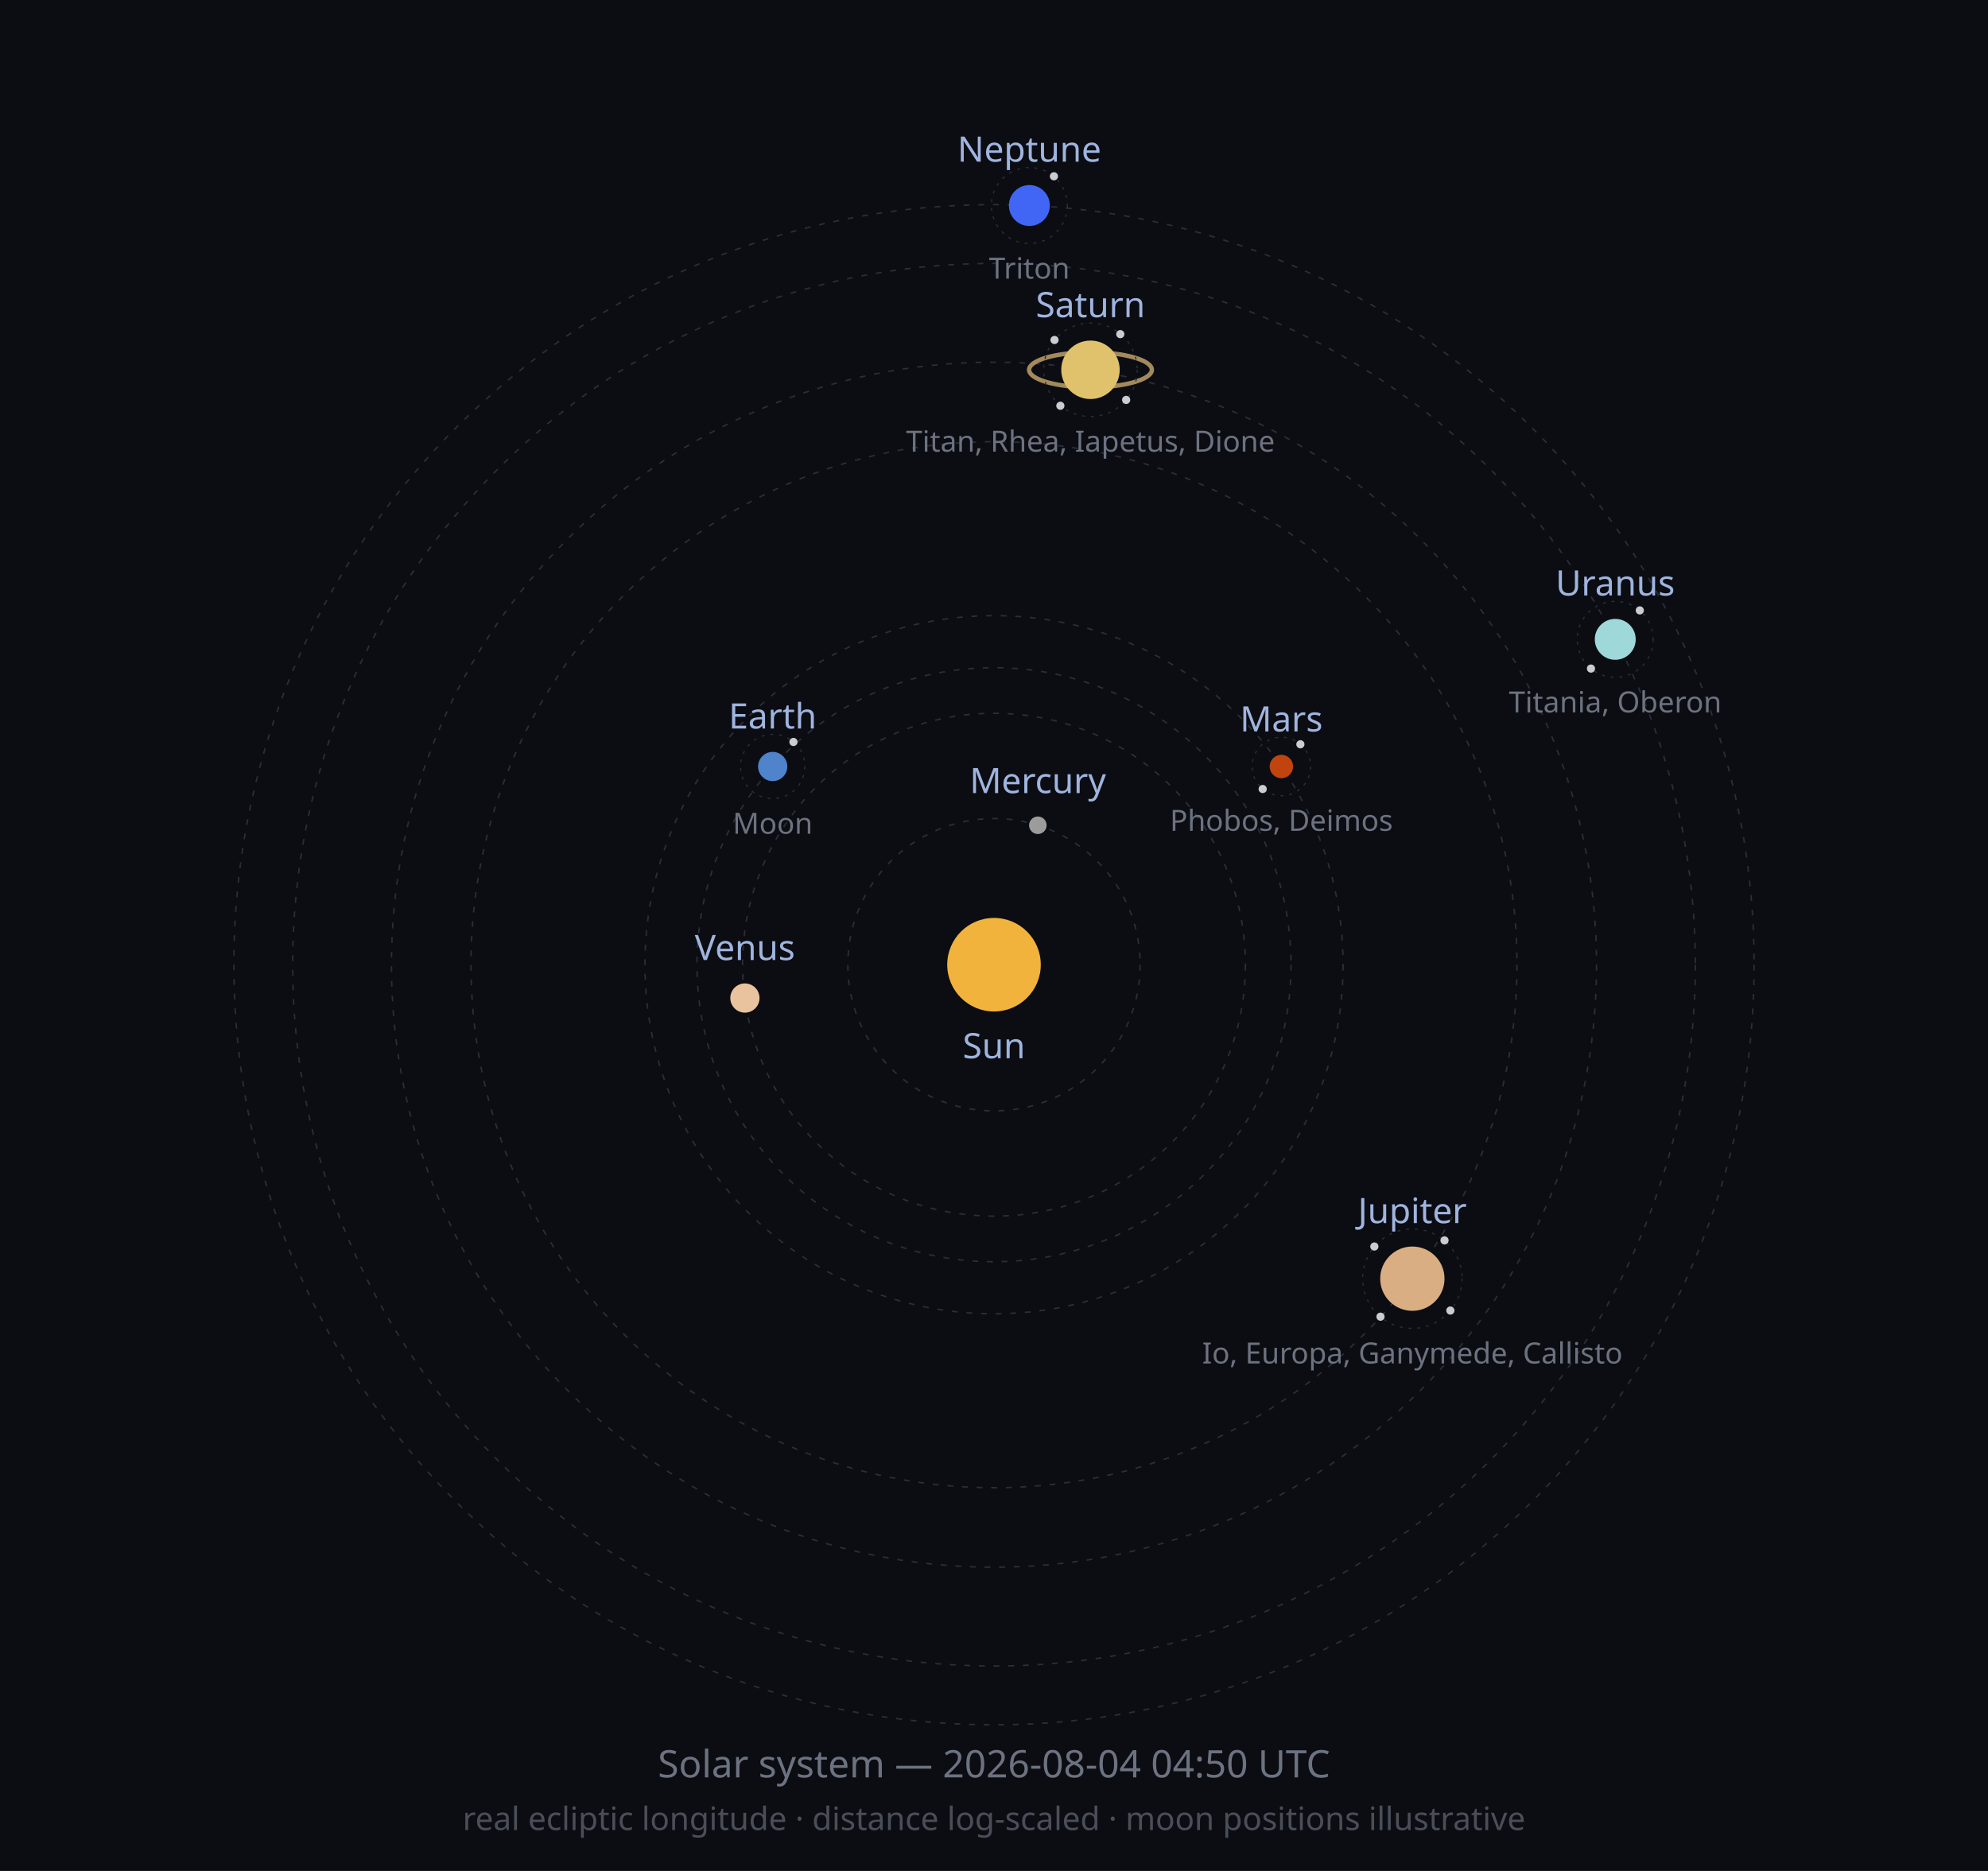
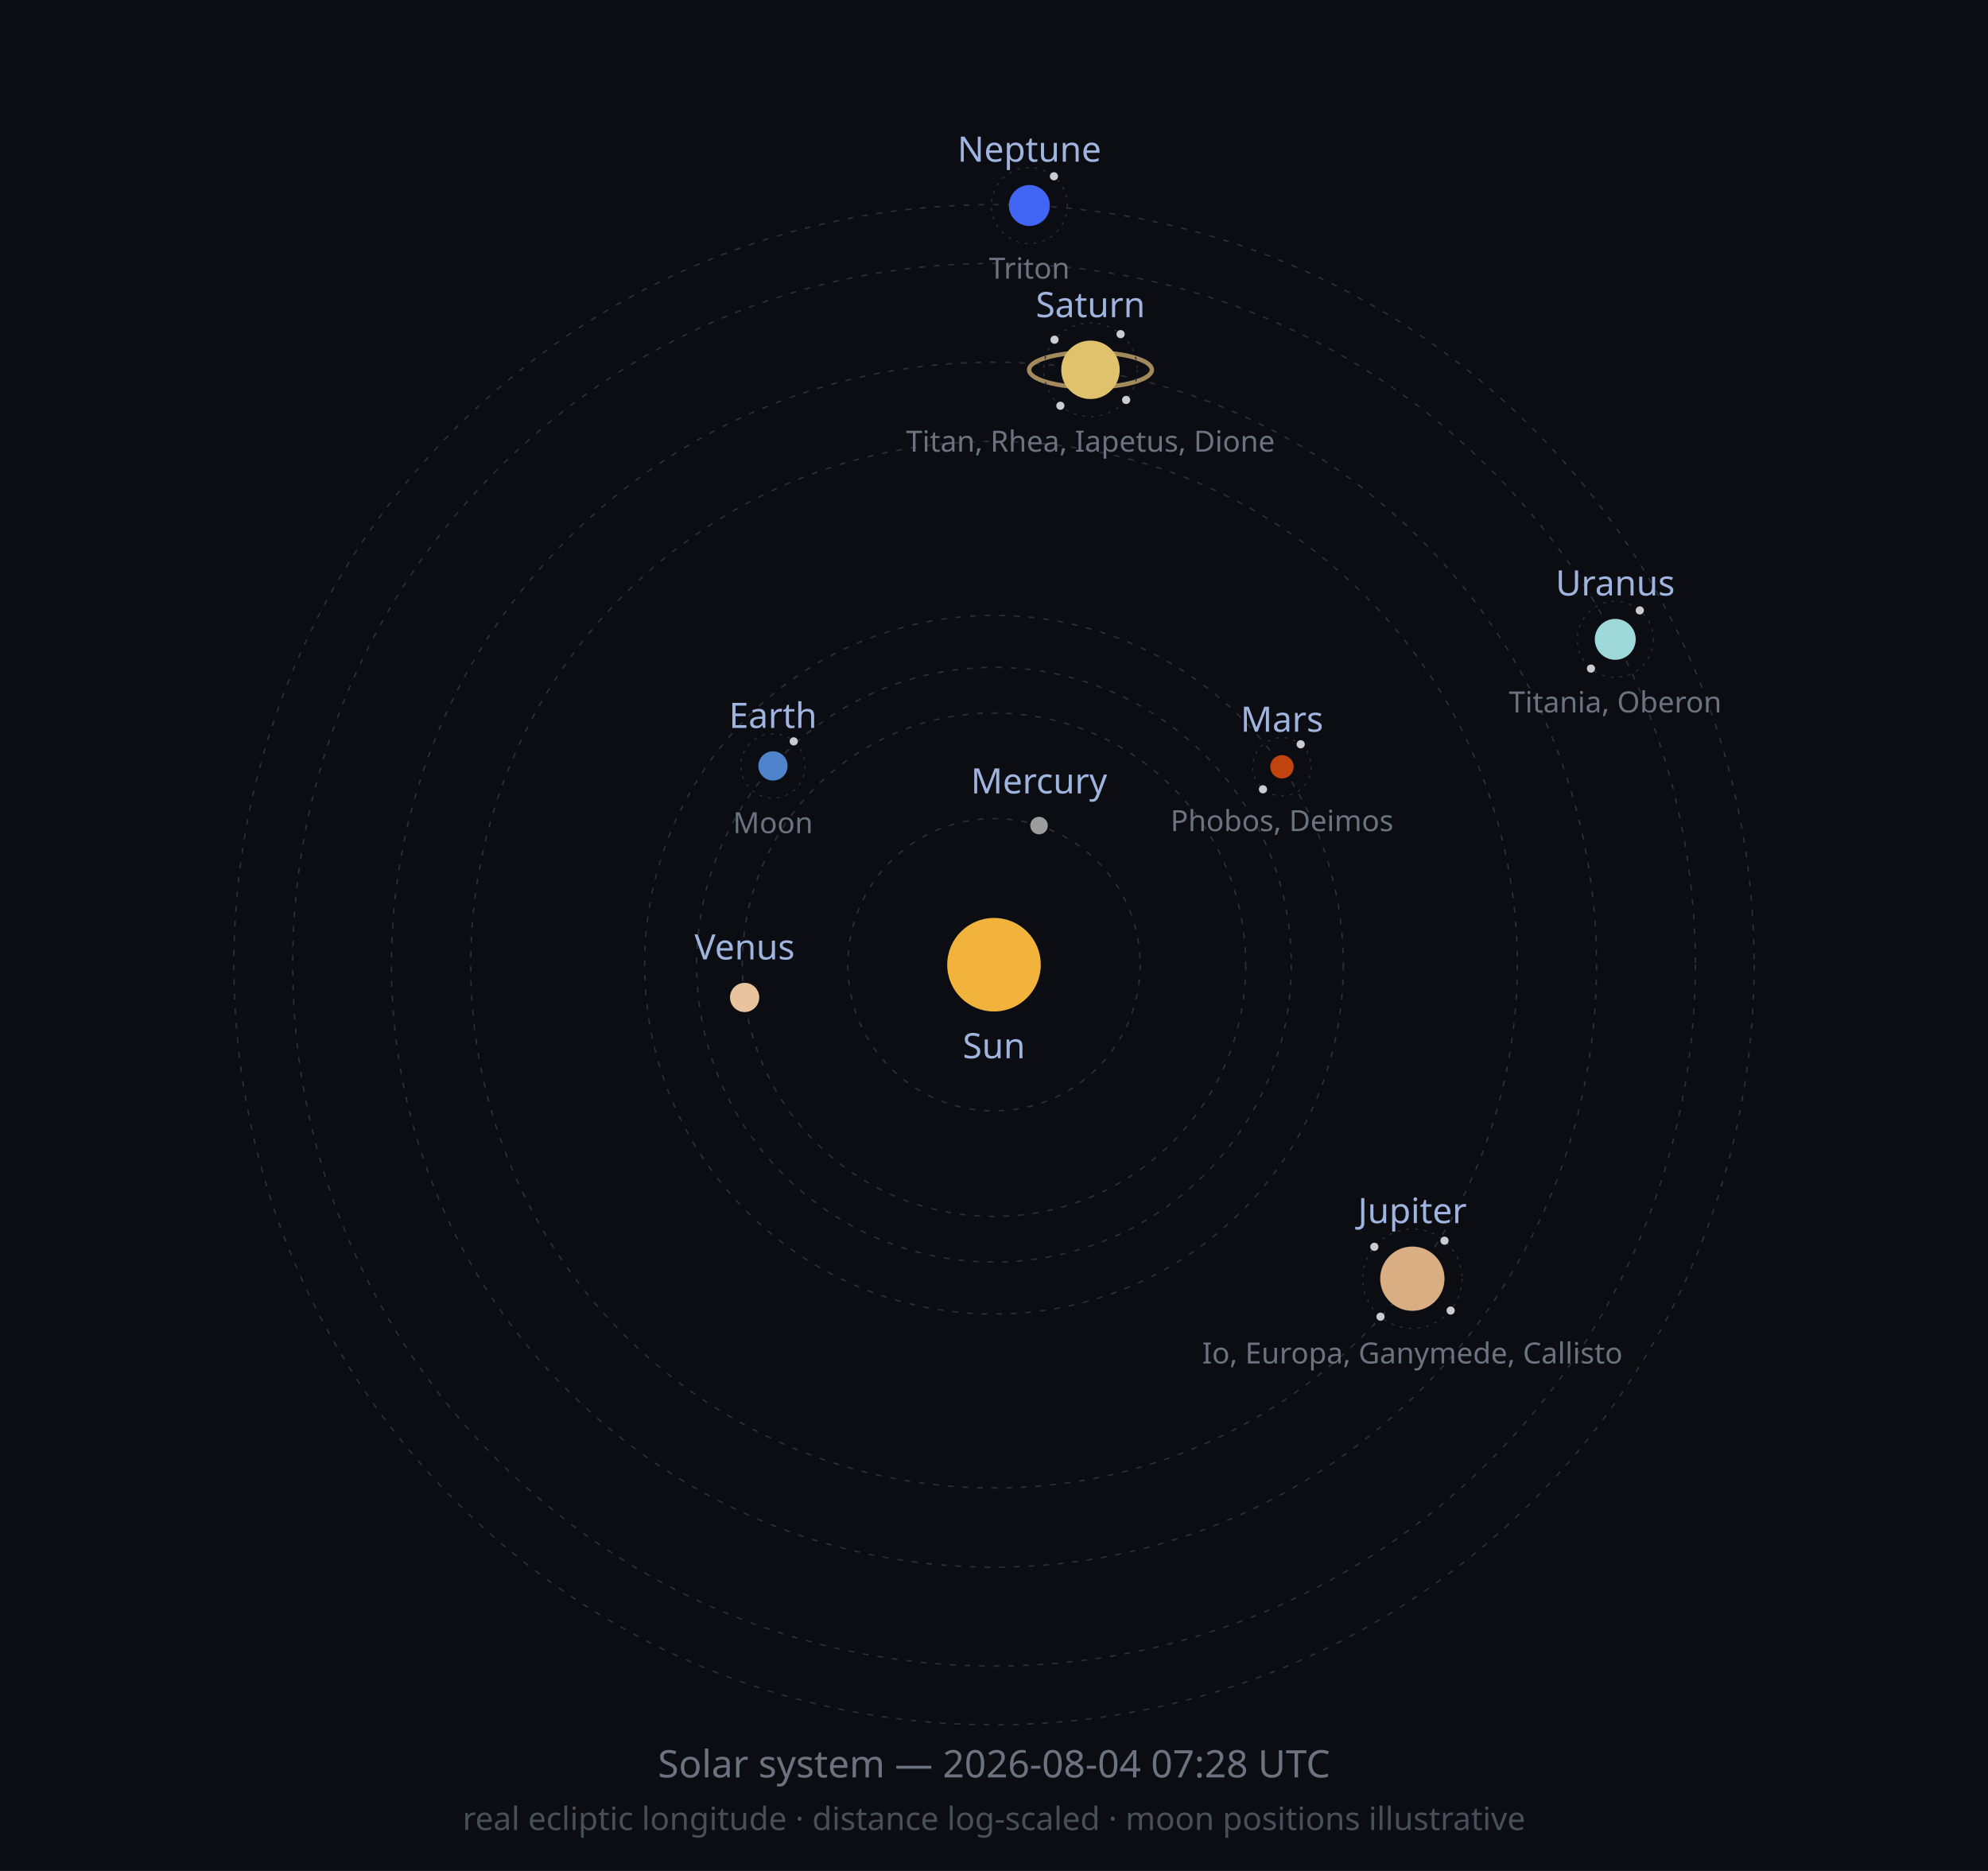
<svg xmlns="http://www.w3.org/2000/svg" width="680" height="640" viewBox="0 0 680 640" role="img">
  <defs>
    <marker id="arrow" viewBox="0 0 10 10" refX="8" refY="5" markerWidth="6" markerHeight="6" orient="auto-start-reverse">
      <path d="M2 1L8 5L2 9" fill="none" stroke="context-stroke" stroke-width="1.5" stroke-linecap="round" stroke-linejoin="round" />
    </marker>
  </defs>
  <style>
  .orbit { fill: none; stroke: #2A2E38; stroke-width: 0.5; stroke-dasharray: 2 3; }
  .moonorbit { fill: none; stroke: #2A2E38; stroke-width: 0.4; stroke-dasharray: 1 2; }
  .lbl { font-family: sans-serif; font-size: 12px; fill: #9FB4DE; }
  .moonlbl { font-family: sans-serif; font-size: 10px; fill: #6C7280; }
</style>
  <rect width="680" height="640" fill="#0B0D12" />
  <circle class="orbit" cx="340" cy="330" r="50.0" />
-   <circle class="orbit" cx="340" cy="330" r="86.0" />
-   <circle class="orbit" cx="340" cy="330" r="101.6" />
-   <circle class="orbit" cx="340" cy="330" r="119.4" />
-   <circle class="orbit" cx="340" cy="330" r="178.9" />
+   <circle class="orbit" cx="340" cy="330" r="86.1" />
+   <circle class="orbit" cx="340" cy="330" r="101.7" />
+   <circle class="orbit" cx="340" cy="330" r="119.5" />
+   <circle class="orbit" cx="340" cy="330" r="179.0" />
  <circle class="orbit" cx="340" cy="330" r="206.1" />
  <circle class="orbit" cx="340" cy="330" r="239.9" />
  <circle class="orbit" cx="340" cy="330" r="260.0" />
  <circle cx="340" cy="330" r="16" fill="#F2B33D" />
  <text class="lbl" x="340" y="362" text-anchor="middle">Sun</text>
-   <circle cx="355.0" cy="282.3" r="3" fill="#9C9C9C" />
-   <text class="lbl" x="355.0" y="271.3" text-anchor="middle">Mercury</text>
-   <circle cx="254.8" cy="341.4" r="5" fill="#E8C39E" />
-   <text class="lbl" x="254.8" y="328.4" text-anchor="middle">Venus</text>
-   <circle cx="264.3" cy="262.2" r="5" fill="#4F83CC" />
-   <circle class="moonorbit" cx="264.3" cy="262.2" r="11" />
-   <circle cx="271.4" cy="253.8" r="1.4" fill="#C9CDD3" />
-   <text class="moonlbl" x="264.3" y="285.2" text-anchor="middle">Moon</text>
-   <text class="lbl" x="264.3" y="249.2" text-anchor="middle">Earth</text>
-   <circle cx="438.3" cy="262.2" r="4" fill="#C1440E" />
-   <circle class="moonorbit" cx="438.3" cy="262.2" r="10" />
-   <circle cx="444.8" cy="254.6" r="1.4" fill="#C9CDD3" />
-   <circle cx="431.9" cy="269.9" r="1.4" fill="#C9CDD3" />
-   <text class="moonlbl" x="438.3" y="284.2" text-anchor="middle">Phobos, Deimos</text>
-   <text class="lbl" x="438.3" y="250.2" text-anchor="middle">Mars</text>
+   <circle cx="355.4" cy="282.4" r="3" fill="#9C9C9C" />
+   <text class="lbl" x="355.4" y="271.4" text-anchor="middle">Mercury</text>
+   <circle cx="254.7" cy="341.2" r="5" fill="#E8C39E" />
+   <text class="lbl" x="254.7" y="328.2" text-anchor="middle">Venus</text>
+   <circle cx="264.4" cy="262.0" r="5" fill="#4F83CC" />
+   <circle class="moonorbit" cx="264.4" cy="262.0" r="11" />
+   <circle cx="271.5" cy="253.6" r="1.4" fill="#C9CDD3" />
+   <text class="moonlbl" x="264.4" y="285.0" text-anchor="middle">Moon</text>
+   <text class="lbl" x="264.4" y="249.0" text-anchor="middle">Earth</text>
+   <circle cx="438.5" cy="262.3" r="4" fill="#C1440E" />
+   <circle class="moonorbit" cx="438.5" cy="262.3" r="10" />
+   <circle cx="444.9" cy="254.6" r="1.4" fill="#C9CDD3" />
+   <circle cx="432.0" cy="270.0" r="1.4" fill="#C9CDD3" />
+   <text class="moonlbl" x="438.5" y="284.3" text-anchor="middle">Phobos, Deimos</text>
+   <text class="lbl" x="438.5" y="250.3" text-anchor="middle">Mars</text>
  <circle cx="483.1" cy="437.4" r="11" fill="#D8AE82" />
  <circle class="moonorbit" cx="483.1" cy="437.4" r="17" />
-   <circle cx="494.1" cy="424.3" r="1.4" fill="#C9CDD3" />
-   <circle cx="496.1" cy="448.3" r="1.4" fill="#C9CDD3" />
+   <circle cx="494.1" cy="424.4" r="1.4" fill="#C9CDD3" />
+   <circle cx="496.2" cy="448.3" r="1.4" fill="#C9CDD3" />
  <circle cx="472.2" cy="450.4" r="1.4" fill="#C9CDD3" />
-   <circle cx="470.1" cy="426.4" r="1.4" fill="#C9CDD3" />
+   <circle cx="470.1" cy="426.5" r="1.4" fill="#C9CDD3" />
  <text class="moonlbl" x="483.1" y="466.4" text-anchor="middle">Io, Europa, Ganymede, Callisto</text>
  <text class="lbl" x="483.1" y="418.4" text-anchor="middle">Jupiter</text>
  <ellipse cx="373.0" cy="126.5" rx="21.0" ry="6.0" fill="none" stroke="#C9A96E" stroke-width="1.5" opacity="0.8" />
  <circle cx="373.0" cy="126.5" r="10" fill="#E0C16C" />
  <circle class="moonorbit" cx="373.0" cy="126.5" r="16" />
-   <circle cx="383.2" cy="114.3" r="1.4" fill="#C9CDD3" />
+   <circle cx="383.3" cy="114.3" r="1.4" fill="#C9CDD3" />
  <circle cx="385.2" cy="136.8" r="1.4" fill="#C9CDD3" />
  <circle cx="362.7" cy="138.8" r="1.4" fill="#C9CDD3" />
-   <circle cx="360.7" cy="116.3" r="1.4" fill="#C9CDD3" />
+   <circle cx="360.7" cy="116.2" r="1.4" fill="#C9CDD3" />
  <text class="moonlbl" x="373.0" y="154.5" text-anchor="middle">Titan, Rhea, Iapetus, Dione</text>
  <text class="lbl" x="373.0" y="108.5" text-anchor="middle">Saturn</text>
  <circle cx="552.5" cy="218.7" r="7" fill="#9FD8D8" />
  <circle class="moonorbit" cx="552.5" cy="218.7" r="13" />
  <circle cx="560.9" cy="208.8" r="1.4" fill="#C9CDD3" />
  <circle cx="544.2" cy="228.7" r="1.4" fill="#C9CDD3" />
  <text class="moonlbl" x="552.5" y="243.7" text-anchor="middle">Titania, Oberon</text>
  <text class="lbl" x="552.5" y="203.7" text-anchor="middle">Uranus</text>
  <circle cx="352.1" cy="70.3" r="7" fill="#4166F5" />
  <circle class="moonorbit" cx="352.1" cy="70.3" r="13" />
  <circle cx="360.5" cy="60.3" r="1.4" fill="#C9CDD3" />
  <text class="moonlbl" x="352.1" y="95.3" text-anchor="middle">Triton</text>
  <text class="lbl" x="352.1" y="55.3" text-anchor="middle">Neptune</text>
-   <text x="340" y="608" font-size="13" fill="#6C7280" text-anchor="middle" font-family="sans-serif">Solar system — 2026-08-04 04:50 UTC</text>
+   <text x="340" y="608" font-size="13" fill="#6C7280" text-anchor="middle" font-family="sans-serif">Solar system — 2026-08-04 07:28 UTC</text>
  <text x="340" y="626" font-size="11" fill="#4A4E58" text-anchor="middle" font-family="sans-serif">real ecliptic longitude · distance log-scaled · moon positions illustrative</text>
</svg>
